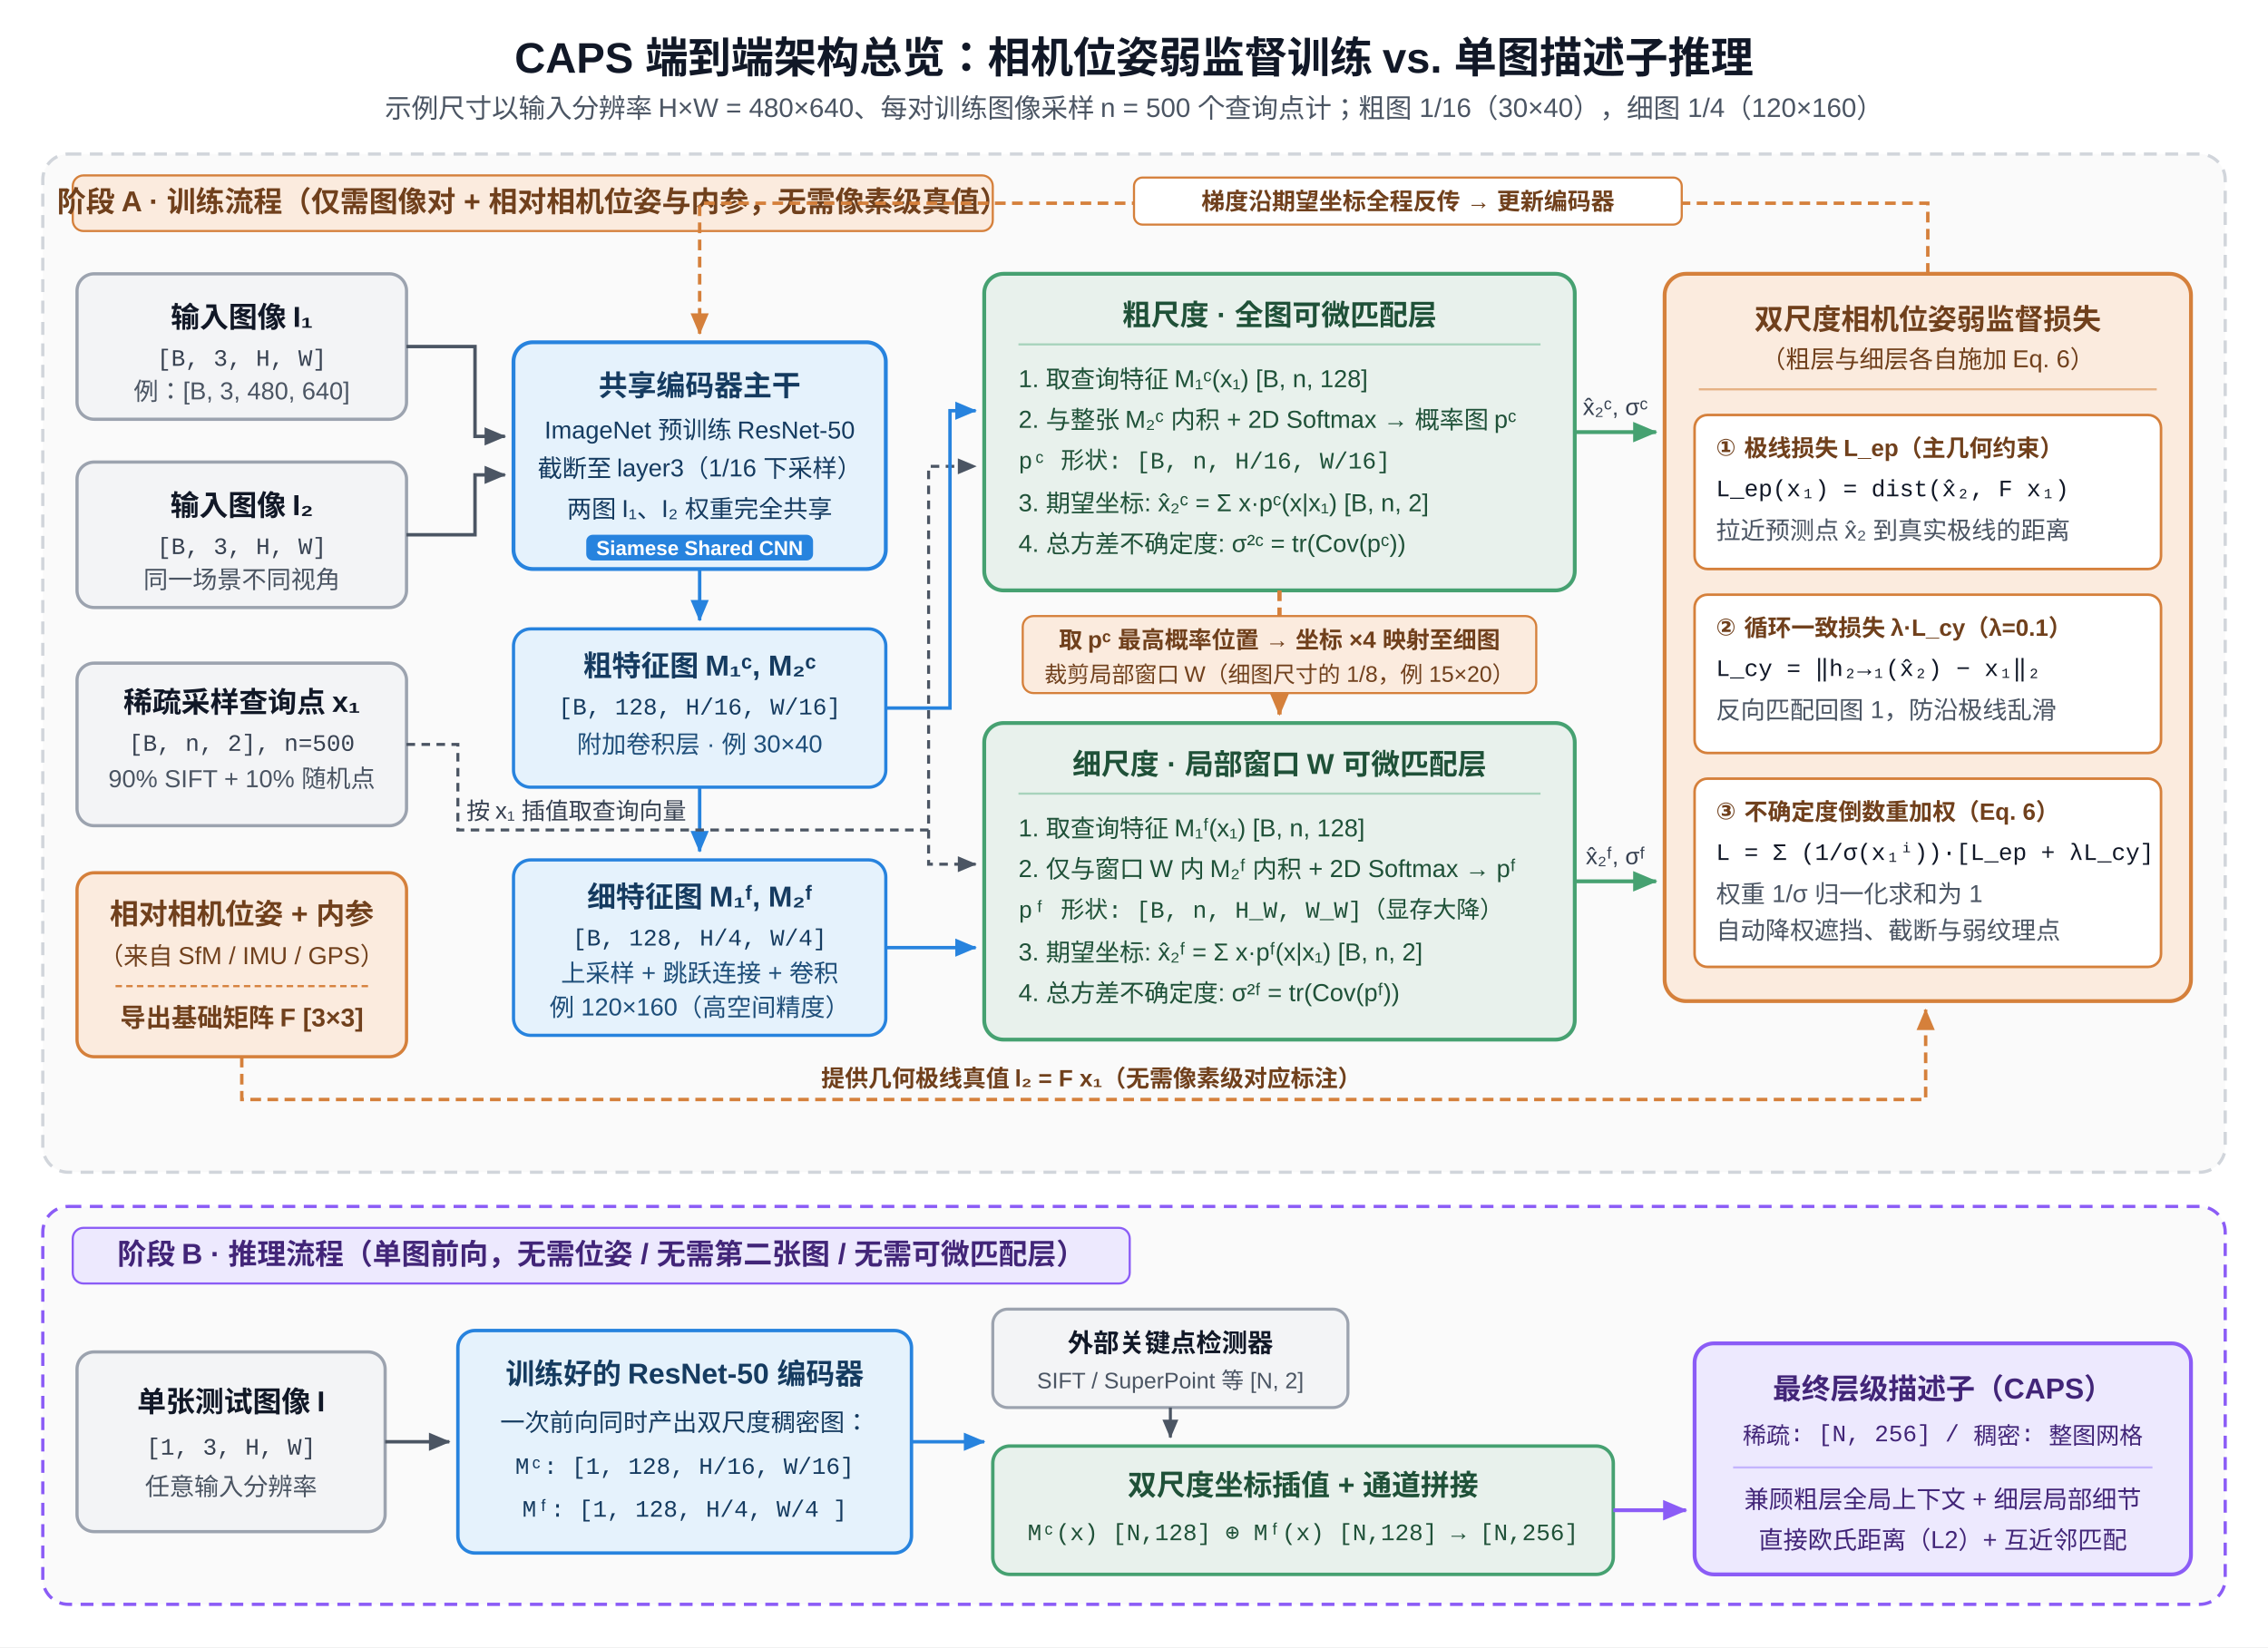
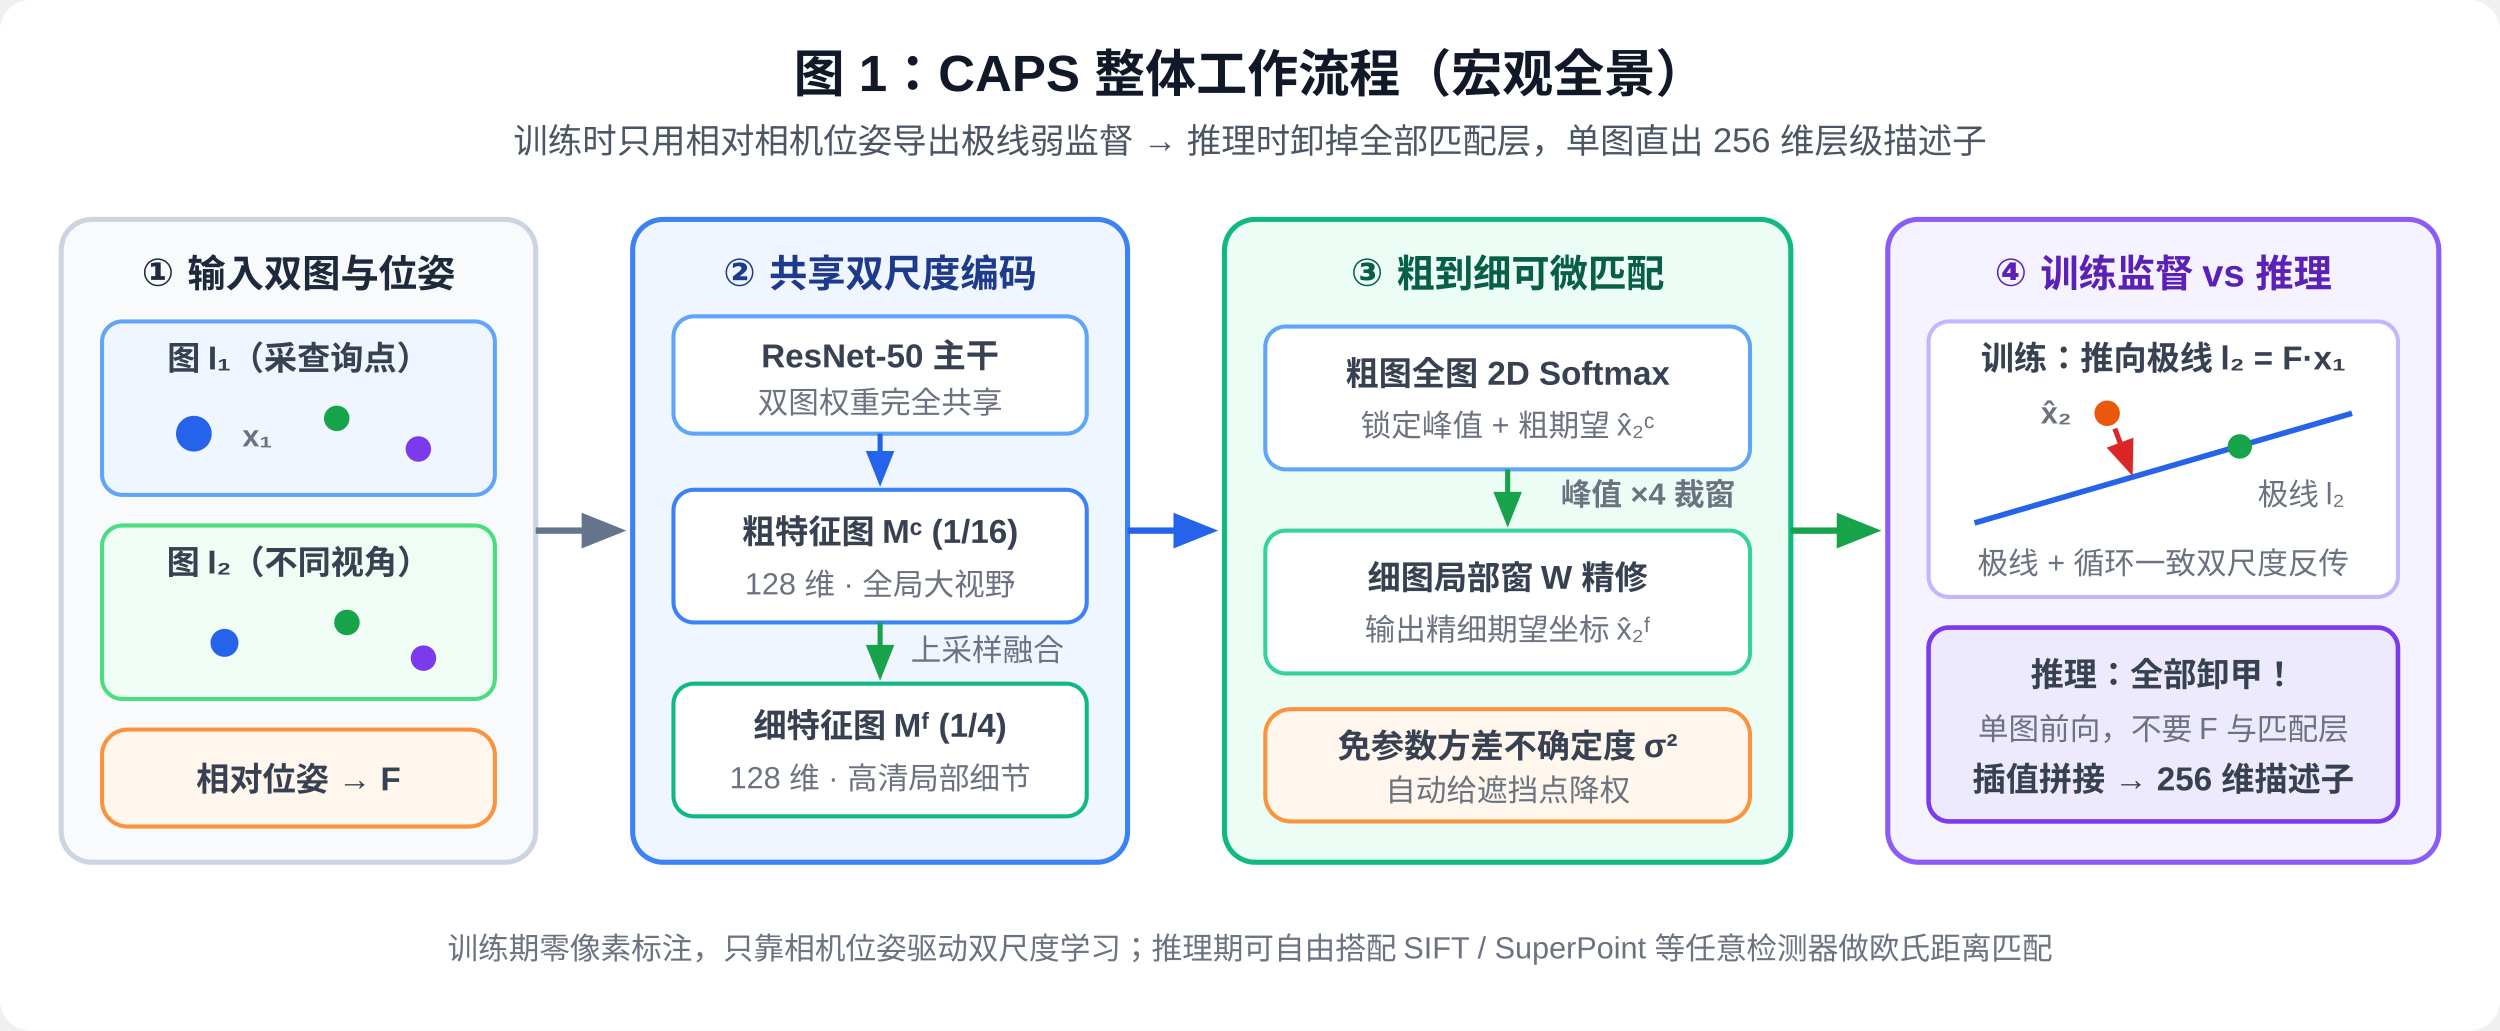
- <svg xmlns="http://www.w3.org/2000/svg" viewBox="0 0 1060 770" width="1060" height="770" style="background-color:#FFFFFF;">
+ <svg xmlns="http://www.w3.org/2000/svg" viewBox="0 0 980 404" width="980" height="404">
  <defs>
    <style>
-       .font-main { font-family: "Microsoft YaHei", "PingFang SC", Arial, sans-serif; }
+       text { font-family: "Microsoft YaHei", "PingFang SC", "Noto Sans SC", Arial, sans-serif; }
      .title { font-size: 20px; font-weight: 700; fill: #111827; }
-       .subtitle { font-size: 12.5px; fill: #4B5563; }
-       .section-title { font-size: 13.5px; font-weight: 700; fill: #374151; }
-       .box-title { font-size: 13.5px; font-weight: 700; }
-       .box-sub { font-size: 11.5px; }
-       .box-dim { font-size: 11px; font-family: Consolas, "Courier New", monospace; }
-       .edge-label { font-size: 11px; fill: #374151; }
-       .badge-text { font-size: 11px; font-weight: 700; }
+       .sub { font-size: 13.5px; fill: #4B5563; }
+       .h { font-size: 15px; font-weight: 700; }
+       .b { font-size: 13px; fill: #374151; }
+       .s { font-size: 12px; fill: #6B7280; }
+       .mono { font-family: Consolas, "Courier New", monospace; font-weight: 700; }
    </style>
-     <marker id="arrow-dark" viewBox="0 0 10 10" refX="8.5" refY="5" markerWidth="7" markerHeight="7" orient="auto-start-reverse">
-       <path d="M 0 1.2 L 9 5 L 0 8.8 z" fill="#4B5563" />
+     <marker id="arr-gray" viewBox="0 0 10 10" refX="8" refY="5" markerWidth="7" markerHeight="7" orient="auto-start-reverse">
+       <path d="M 0 1 L 10 5 L 0 9 z" fill="#64748B" />
    </marker>
-     <marker id="arrow-blue" viewBox="0 0 10 10" refX="8.5" refY="5" markerWidth="7" markerHeight="7" orient="auto-start-reverse">
-       <path d="M 0 1.2 L 9 5 L 0 8.8 z" fill="#2783DE" />
+     <marker id="arr-blue" viewBox="0 0 10 10" refX="8" refY="5" markerWidth="7" markerHeight="7" orient="auto-start-reverse">
+       <path d="M 0 1 L 10 5 L 0 9 z" fill="#2563EB" />
    </marker>
-     <marker id="arrow-green" viewBox="0 0 10 10" refX="8.5" refY="5" markerWidth="7" markerHeight="7" orient="auto-start-reverse">
-       <path d="M 0 1.2 L 9 5 L 0 8.8 z" fill="#46A171" />
+     <marker id="arr-green" viewBox="0 0 10 10" refX="8" refY="5" markerWidth="7" markerHeight="7" orient="auto-start-reverse">
+       <path d="M 0 1 L 10 5 L 0 9 z" fill="#16A34A" />
    </marker>
-     <marker id="arrow-orange" viewBox="0 0 10 10" refX="8.5" refY="5" markerWidth="7" markerHeight="7" orient="auto-start-reverse">
-       <path d="M 0 1.2 L 9 5 L 0 8.8 z" fill="#D5803B" />
+     <marker id="arr-orange" viewBox="0 0 10 10" refX="8" refY="5" markerWidth="7" markerHeight="7" orient="auto-start-reverse">
+       <path d="M 0 1 L 10 5 L 0 9 z" fill="#EA580C" />
    </marker>
-     <marker id="arrow-purple" viewBox="0 0 10 10" refX="8.5" refY="5" markerWidth="7" markerHeight="7" orient="auto-start-reverse">
-       <path d="M 0 1.2 L 9 5 L 0 8.8 z" fill="#8B5CF6" />
+     <marker id="arr-purple" viewBox="0 0 10 10" refX="8" refY="5" markerWidth="7" markerHeight="7" orient="auto-start-reverse">
+       <path d="M 0 1 L 10 5 L 0 9 z" fill="#7C3AED" />
+     </marker>
+     <marker id="arr-red" viewBox="0 0 10 10" refX="8" refY="5" markerWidth="7" markerHeight="7" orient="auto-start-reverse">
+       <path d="M 0 1 L 10 5 L 0 9 z" fill="#DC2626" />
    </marker>
  </defs>
-   <rect x="0" y="0" width="1060" height="770" fill="#FFFFFF" />
-   <text x="530" y="34" text-anchor="middle" class="font-main title">CAPS 端到端架构总览：相机位姿弱监督训练 vs. 单图描述子推理</text>
-   <text x="530" y="55" text-anchor="middle" class="font-main subtitle">示例尺寸以输入分辨率 H×W = 480×640、每对训练图像采样 n = 500 个查询点计；粗图 1/16（30×40），细图 1/4（120×160）</text>
-   <rect x="20" y="72" width="1020" height="476" rx="12" fill="#FAFAFA" stroke="#D1D5DB" stroke-width="1.5" stroke-dasharray="6,4" />
-   <rect x="34" y="82" width="430" height="26" rx="5" fill="#FBEBDE" stroke="#D5803B" stroke-width="1" />
-   <text x="249" y="99" text-anchor="middle" class="font-main section-title" style="fill:#70401C;">阶段 A · 训练流程（仅需图像对 + 相对相机位姿与内参，无需像素级真值）</text>
-   <g transform="translate(36, 128)">
-     <rect x="0" y="0" width="154" height="68" rx="8" fill="#F3F4F6" stroke="#9CA3AF" stroke-width="1.5" />
-     <text x="77" y="25" text-anchor="middle" class="font-main box-title" fill="#111827">输入图像 I₁</text>
-     <text x="77" y="43" text-anchor="middle" class="box-dim" fill="#374151">[B, 3, H, W]</text>
-     <text x="77" y="59" text-anchor="middle" class="font-main box-sub" fill="#4B5563">例：[B, 3, 480, 640]</text>
-     <rect x="0" y="88" width="154" height="68" rx="8" fill="#F3F4F6" stroke="#9CA3AF" stroke-width="1.5" />
-     <text x="77" y="113" text-anchor="middle" class="font-main box-title" fill="#111827">输入图像 I₂</text>
-     <text x="77" y="131" text-anchor="middle" class="box-dim" fill="#374151">[B, 3, H, W]</text>
-     <text x="77" y="147" text-anchor="middle" class="font-main box-sub" fill="#4B5563">同一场景不同视角</text>
-     <rect x="0" y="182" width="154" height="76" rx="8" fill="#F3F4F6" stroke="#9CA3AF" stroke-width="1.5" />
-     <text x="77" y="205" text-anchor="middle" class="font-main box-title" fill="#111827">稀疏采样查询点 x₁</text>
-     <text x="77" y="223" text-anchor="middle" class="box-dim" fill="#374151">[B, n, 2], n=500</text>
-     <text x="77" y="240" text-anchor="middle" class="font-main box-sub" fill="#4B5563">90% SIFT + 10% 随机点</text>
-     <rect x="0" y="280" width="154" height="86" rx="8" fill="#FBEBDE" stroke="#D5803B" stroke-width="1.5" />
-     <text x="77" y="304" text-anchor="middle" class="font-main box-title" fill="#70401C">相对相机位姿 + 内参</text>
-     <text x="77" y="323" text-anchor="middle" class="font-main box-sub" fill="#70401C">（来自 SfM / IMU / GPS）</text>
-     <line x1="18" y1="333" x2="136" y2="333" stroke="#D5803B" stroke-width="1" stroke-dasharray="3,2" />
-     <text x="77" y="352" text-anchor="middle" class="font-main box-title" style="font-size:12px;" fill="#70401C">导出基础矩阵 F [3×3]</text>
-   </g>
-   <path d="M 190 162 L 222 162 L 222 204 L 236 204" fill="none" stroke="#4B5563" stroke-width="1.6" marker-end="url(#arrow-dark)" />
-   <path d="M 190 250 L 222 250 L 222 222 L 236 222" fill="none" stroke="#4B5563" stroke-width="1.6" marker-end="url(#arrow-dark)" />
-   <g transform="translate(240, 128)">
-     <rect x="0" y="32" width="174" height="106" rx="9" fill="#E5F2FC" stroke="#2783DE" stroke-width="1.8" />
-     <text x="87" y="57" text-anchor="middle" class="font-main box-title" fill="#153B60">共享编码器主干</text>
-     <text x="87" y="77" text-anchor="middle" class="font-main box-sub" fill="#153B60">ImageNet 预训练 ResNet-50</text>
-     <text x="87" y="95" text-anchor="middle" class="font-main box-sub" fill="#153B60">截断至 layer3（1/16 下采样）</text>
-     <text x="87" y="114" text-anchor="middle" class="font-main box-sub" fill="#153B60">两图 I₁、I₂ 权重完全共享</text>
-     <rect x="34" y="122" width="106" height="12" rx="3" fill="#2783DE" />
-     <text x="87" y="131.5" text-anchor="middle" class="font-main" style="font-size:9.5px;fill:#FFFFFF;font-weight:700;">Siamese Shared CNN</text>
-     <rect x="0" y="166" width="174" height="74" rx="8" fill="#E5F2FC" stroke="#2783DE" stroke-width="1.5" />
-     <text x="87" y="188" text-anchor="middle" class="font-main box-title" fill="#153B60">粗特征图 M₁ᶜ, M₂ᶜ</text>
-     <text x="87" y="206" text-anchor="middle" class="box-dim" fill="#153B60">[B, 128, H/16, W/16]</text>
-     <text x="87" y="224" text-anchor="middle" class="font-main box-sub" fill="#1E4E79">附加卷积层 · 例 30×40</text>
-     <rect x="0" y="274" width="174" height="82" rx="8" fill="#E5F2FC" stroke="#2783DE" stroke-width="1.5" />
-     <text x="87" y="296" text-anchor="middle" class="font-main box-title" fill="#153B60">细特征图 M₁ᶠ, M₂ᶠ</text>
-     <text x="87" y="314" text-anchor="middle" class="box-dim" fill="#153B60">[B, 128, H/4, W/4]</text>
-     <text x="87" y="331" text-anchor="middle" class="font-main box-sub" fill="#1E4E79">上采样 + 跳跃连接 + 卷积</text>
-     <text x="87" y="347" text-anchor="middle" class="font-main box-sub" fill="#1E4E79">例 120×160（高空间精度）</text>
-   </g>
-   <path d="M 327 266 L 327 290" fill="none" stroke="#2783DE" stroke-width="1.6" marker-end="url(#arrow-blue)" />
-   <path d="M 327 368 L 327 398" fill="none" stroke="#2783DE" stroke-width="1.6" marker-end="url(#arrow-blue)" />
-   <path d="M 190 348 L 214 348 L 214 388 L 434 388 L 434 218 L 456 218" fill="none" stroke="#4B5563" stroke-width="1.4" stroke-dasharray="4,3" marker-end="url(#arrow-dark)" />
-   <path d="M 434 388 L 434 404 L 456 404" fill="none" stroke="#4B5563" stroke-width="1.4" stroke-dasharray="4,3" marker-end="url(#arrow-dark)" />
-   <text x="218" y="383" class="font-main edge-label">按 x₁ 插值取查询向量</text>
-   <path d="M 414 331 L 444 331 L 444 192 L 456 192" fill="none" stroke="#2783DE" stroke-width="1.6" marker-end="url(#arrow-blue)" />
-   <path d="M 414 443 L 456 443" fill="none" stroke="#2783DE" stroke-width="1.6" marker-end="url(#arrow-blue)" />
-   <g transform="translate(460, 128)">
-     <rect x="0" y="0" width="276" height="148" rx="9" fill="#E8F1EC" stroke="#46A171" stroke-width="1.8" />
-     <text x="138" y="24" text-anchor="middle" class="font-main box-title" fill="#1F5138">粗尺度 · 全图可微匹配层</text>
-     <line x1="16" y1="33" x2="260" y2="33" stroke="#A7D3BC" stroke-width="1" />
-     <text x="16" y="53" class="font-main box-sub" fill="#1F5138">1. 取查询特征 M₁ᶜ(x₁) [B, n, 128]</text>
-     <text x="16" y="72" class="font-main box-sub" fill="#1F5138">2. 与整张 M₂ᶜ 内积 + 2D Softmax → 概率图 pᶜ</text>
-     <text x="16" y="91" class="box-dim" fill="#1F5138">   pᶜ 形状: [B, n, H/16, W/16]</text>
-     <text x="16" y="111" class="font-main box-sub" fill="#1F5138">3. 期望坐标: x̂₂ᶜ = Σ x·pᶜ(x|x₁)  [B, n, 2]</text>
-     <text x="16" y="130" class="font-main box-sub" fill="#1F5138">4. 总方差不确定度: σ²ᶜ = tr(Cov(pᶜ))</text>
-     <path d="M 138 148 L 138 206" fill="none" stroke="#D5803B" stroke-width="2" stroke-dasharray="5,3" marker-end="url(#arrow-orange)" />
-     <rect x="18" y="160" width="240" height="36" rx="5" fill="#FBEBDE" stroke="#D5803B" stroke-width="1" />
-     <text x="138" y="175" text-anchor="middle" class="font-main badge-text" fill="#70401C">取 pᶜ 最高概率位置 → 坐标 ×4 映射至细图</text>
-     <text x="138" y="191" text-anchor="middle" class="font-main" style="font-size:10.5px;fill:#70401C;">裁剪局部窗口 W（细图尺寸的 1/8，例 15×20）</text>
-     <rect x="0" y="210" width="276" height="148" rx="9" fill="#E8F1EC" stroke="#46A171" stroke-width="1.8" />
-     <text x="138" y="234" text-anchor="middle" class="font-main box-title" fill="#1F5138">细尺度 · 局部窗口 W 可微匹配层</text>
-     <line x1="16" y1="243" x2="260" y2="243" stroke="#A7D3BC" stroke-width="1" />
-     <text x="16" y="263" class="font-main box-sub" fill="#1F5138">1. 取查询特征 M₁ᶠ(x₁) [B, n, 128]</text>
-     <text x="16" y="282" class="font-main box-sub" fill="#1F5138">2. 仅与窗口 W 内 M₂ᶠ 内积 + 2D Softmax → pᶠ</text>
-     <text x="16" y="301" class="box-dim" fill="#1F5138">   pᶠ 形状: [B, n, H_W, W_W]（显存大降）</text>
-     <text x="16" y="321" class="font-main box-sub" fill="#1F5138">3. 期望坐标: x̂₂ᶠ = Σ x·pᶠ(x|x₁)  [B, n, 2]</text>
-     <text x="16" y="340" class="font-main box-sub" fill="#1F5138">4. 总方差不确定度: σ²ᶠ = tr(Cov(pᶠ))</text>
-   </g>
-   <path d="M 736 202 L 774 202" fill="none" stroke="#46A171" stroke-width="1.8" marker-end="url(#arrow-green)" />
-   <text x="755" y="194" text-anchor="middle" class="font-main edge-label">x̂₂ᶜ, σᶜ</text>
-   <path d="M 736 412 L 774 412" fill="none" stroke="#46A171" stroke-width="1.8" marker-end="url(#arrow-green)" />
-   <text x="755" y="404" text-anchor="middle" class="font-main edge-label">x̂₂ᶠ, σᶠ</text>
-   <path d="M 113 494 L 113 514 L 900 514 L 900 472" fill="none" stroke="#D5803B" stroke-width="1.6" stroke-dasharray="5,3" marker-end="url(#arrow-orange)" />
-   <text x="510" y="508" text-anchor="middle" class="font-main edge-label" style="fill:#70401C;font-weight:700;">提供几何极线真值 l₂ = F x₁（无需像素级对应标注）</text>
-   <g transform="translate(778, 128)">
-     <rect x="0" y="0" width="246" height="340" rx="10" fill="#FBEBDE" stroke="#D5803B" stroke-width="1.8" />
-     <text x="123" y="26" text-anchor="middle" class="font-main box-title" fill="#70401C">双尺度相机位姿弱监督损失</text>
-     <text x="123" y="44" text-anchor="middle" class="font-main box-sub" fill="#70401C">（粗层与细层各自施加 Eq. 6）</text>
-     <line x1="16" y1="54" x2="230" y2="54" stroke="#E5B083" stroke-width="1" />
-     <rect x="14" y="66" width="218" height="72" rx="6" fill="#FFFFFF" stroke="#D5803B" stroke-width="1.2" />
-     <text x="24" y="85" class="font-main badge-text" fill="#70401C">① 极线损失 L_ep（主几何约束）</text>
-     <text x="24" y="104" class="box-dim" fill="#111827">L_ep(x₁) = dist(x̂₂, F x₁)</text>
-     <text x="24" y="124" class="font-main box-sub" fill="#4B5563">拉近预测点 x̂₂ 到真实极线的距离</text>
-     <rect x="14" y="150" width="218" height="74" rx="6" fill="#FFFFFF" stroke="#D5803B" stroke-width="1.2" />
-     <text x="24" y="169" class="font-main badge-text" fill="#70401C">② 循环一致损失 λ·L_cy（λ=0.1）</text>
-     <text x="24" y="188" class="box-dim" fill="#111827">L_cy = ‖h₂→₁(x̂₂) − x₁‖₂</text>
-     <text x="24" y="208" class="font-main box-sub" fill="#4B5563">反向匹配回图 1，防沿极线乱滑</text>
-     <rect x="14" y="236" width="218" height="88" rx="6" fill="#FFFFFF" stroke="#D5803B" stroke-width="1.2" />
-     <text x="24" y="255" class="font-main badge-text" fill="#70401C">③ 不确定度倒数重加权（Eq. 6）</text>
-     <text x="24" y="274" class="box-dim" fill="#111827">L = Σ (1/σ(x₁ⁱ))·[L_ep + λL_cy]</text>
-     <text x="24" y="294" class="font-main box-sub" fill="#4B5563">权重 1/σ 归一化求和为 1</text>
-     <text x="24" y="311" class="font-main box-sub" fill="#4B5563">自动降权遮挡、截断与弱纹理点</text>
-   </g>
-   <path d="M 901 128 L 901 95 L 327 95 L 327 156" fill="none" stroke="#D5803B" stroke-width="1.6" stroke-dasharray="5,3" marker-end="url(#arrow-orange)" />
-   <rect x="530" y="83" width="256" height="22" rx="4" fill="#FFFFFF" stroke="#D5803B" stroke-width="1" />
-   <text x="658" y="98" text-anchor="middle" class="font-main badge-text" fill="#70401C">梯度沿期望坐标全程反传 → 更新编码器</text>
-   <rect x="20" y="564" width="1020" height="186" rx="12" fill="#FAFAFA" stroke="#8B5CF6" stroke-width="1.5" stroke-dasharray="6,4" />
-   <rect x="34" y="574" width="494" height="26" rx="5" fill="#EDE9FE" stroke="#8B5CF6" stroke-width="1" />
-   <text x="281" y="591" text-anchor="middle" class="font-main section-title" style="fill:#422578;">阶段 B · 推理流程（单图前向，无需位姿 / 无需第二张图 / 无需可微匹配层）</text>
-   <g transform="translate(36, 618)">
-     <rect x="0" y="14" width="144" height="84" rx="8" fill="#F3F4F6" stroke="#9CA3AF" stroke-width="1.5" />
-     <text x="72" y="42" text-anchor="middle" class="font-main box-title" fill="#111827">单张测试图像 I</text>
-     <text x="72" y="62" text-anchor="middle" class="box-dim" fill="#374151">[1, 3, H, W]</text>
-     <text x="72" y="81" text-anchor="middle" class="font-main box-sub" fill="#4B5563">任意输入分辨率</text>
-   </g>
-   <path d="M 180 674 L 210 674" fill="none" stroke="#4B5563" stroke-width="1.6" marker-end="url(#arrow-dark)" />
-   <g transform="translate(214, 618)">
-     <rect x="0" y="4" width="212" height="104" rx="8" fill="#E5F2FC" stroke="#2783DE" stroke-width="1.6" />
-     <text x="106" y="29" text-anchor="middle" class="font-main box-title" fill="#153B60">训练好的 ResNet-50 编码器</text>
-     <text x="106" y="51" text-anchor="middle" class="font-main box-sub" fill="#153B60">一次前向同时产出双尺度稠密图：</text>
-     <text x="106" y="71" text-anchor="middle" class="box-dim" fill="#153B60">Mᶜ: [1, 128, H/16, W/16]</text>
-     <text x="106" y="91" text-anchor="middle" class="box-dim" fill="#153B60">Mᶠ: [1, 128, H/4,  W/4 ]</text>
-   </g>
-   <path d="M 426 674 L 460 674" fill="none" stroke="#2783DE" stroke-width="1.6" marker-end="url(#arrow-blue)" />
-   <g transform="translate(464, 612)">
-     <rect x="0" y="0" width="166" height="46" rx="7" fill="#F3F4F6" stroke="#9CA3AF" stroke-width="1.4" />
-     <text x="83" y="20" text-anchor="middle" class="font-main box-title" style="font-size:12px;" fill="#111827">外部关键点检测器</text>
-     <text x="83" y="37" text-anchor="middle" class="font-main box-sub" style="font-size:10.5px;" fill="#4B5563">SIFT / SuperPoint 等 [N, 2]</text>
-   </g>
-   <path d="M 547 658 L 547 672" fill="none" stroke="#4B5563" stroke-width="1.4" marker-end="url(#arrow-dark)" />
-   <g transform="translate(464, 676)">
-     <rect x="0" y="0" width="290" height="60" rx="8" fill="#E8F1EC" stroke="#46A171" stroke-width="1.6" />
-     <text x="145" y="23" text-anchor="middle" class="font-main box-title" fill="#1F5138">双尺度坐标插值 + 通道拼接</text>
-     <text x="145" y="44" text-anchor="middle" class="box-dim" fill="#1F5138">Mᶜ(x) [N,128] ⊕ Mᶠ(x) [N,128] → [N,256]</text>
-   </g>
-   <path d="M 754 706 L 788 706" fill="none" stroke="#8B5CF6" stroke-width="1.8" marker-end="url(#arrow-purple)" />
-   <g transform="translate(792, 618)">
-     <rect x="0" y="10" width="232" height="108" rx="9" fill="#EDE9FE" stroke="#8B5CF6" stroke-width="1.8" />
-     <text x="116" y="36" text-anchor="middle" class="font-main box-title" fill="#422578">最终层级描述子（CAPS）</text>
-     <text x="116" y="57" text-anchor="middle" class="box-dim" fill="#422578">稀疏: [N, 256] / 稠密: 整图网格</text>
-     <line x1="18" y1="68" x2="214" y2="68" stroke="#C4B5FD" stroke-width="1" />
-     <text x="116" y="87" text-anchor="middle" class="font-main box-sub" fill="#422578">兼顾粗层全局上下文 + 细层局部细节</text>
-     <text x="116" y="106" text-anchor="middle" class="font-main box-sub" fill="#422578">直接欧氏距离（L2）+ 互近邻匹配</text>
-   </g>
+   <rect width="980" height="404" fill="#FFFFFF" rx="12" />
+   <text x="490" y="36" text-anchor="middle" class="title">图 1：CAPS 整体工作流程（宏观全景）</text>
+   <text x="490" y="60" text-anchor="middle" class="sub">训练时只用相对相机位姿导出极线弱监督 → 推理时卸掉全部匹配层，单图直出 256 维层级描述子</text>
+   <rect x="24" y="86" width="186" height="252" rx="12" fill="#F8FAFC" stroke="#CBD5E1" stroke-width="2" />
+   <text x="117" y="112" text-anchor="middle" class="h" fill="#1E293B">① 输入双图与位姿</text>
+   <rect x="40" y="126" width="154" height="68" rx="8" fill="#EFF6FF" stroke="#60A5FA" stroke-width="1.6" />
+   <text x="117" y="145" text-anchor="middle" class="b" fill="#1D4ED8" font-weight="700">图 I₁（采查询点）</text>
+   <circle cx="76" cy="170" r="7" fill="#2563EB" />
+   <text x="95" y="175" class="s" fill="#1E40AF" font-weight="700">x₁</text>
+   <circle cx="132" cy="164" r="5" fill="#16A34A" />
+   <circle cx="164" cy="176" r="5" fill="#7C3AED" />
+   <rect x="40" y="206" width="154" height="68" rx="8" fill="#F0FDF4" stroke="#4ADE80" stroke-width="1.6" />
+   <text x="117" y="225" text-anchor="middle" class="b" fill="#15803D" font-weight="700">图 I₂（不同视角）</text>
+   <circle cx="88" cy="252" r="5.5" fill="#2563EB" />
+   <circle cx="136" cy="244" r="5" fill="#16A34A" />
+   <circle cx="166" cy="258" r="5" fill="#7C3AED" />
+   <rect x="40" y="286" width="154" height="38" rx="10" fill="#FFF7ED" stroke="#FB923C" stroke-width="1.6" />
+   <text x="117" y="310" text-anchor="middle" class="b" fill="#C2410C" font-weight="700">相对位姿 → F</text>
+   <line x1="210" y1="208" x2="242" y2="208" stroke="#64748B" stroke-width="2.5" marker-end="url(#arr-gray)" />
+   <rect x="248" y="86" width="194" height="252" rx="12" fill="#EFF6FF" stroke="#3B82F6" stroke-width="2" />
+   <text x="345" y="112" text-anchor="middle" class="h" fill="#1E3A8A">② 共享双尺度编码</text>
+   <rect x="264" y="124" width="162" height="46" rx="8" fill="#FFFFFF" stroke="#60A5FA" stroke-width="1.6" />
+   <text x="345" y="144" text-anchor="middle" class="b" fill="#1D4ED8" font-weight="700">ResNet-50 主干</text>
+   <text x="345" y="162" text-anchor="middle" class="s">双图权重完全共享</text>
+   <line x1="345" y1="170" x2="345" y2="188" stroke="#2563EB" stroke-width="2" marker-end="url(#arr-blue)" />
+   <rect x="264" y="192" width="162" height="52" rx="8" fill="#FFFFFF" stroke="#3B82F6" stroke-width="1.6" />
+   <text x="345" y="213" text-anchor="middle" class="b" fill="#1E40AF" font-weight="700">粗特征图 Mᶜ (1/16)</text>
+   <text x="345" y="233" text-anchor="middle" class="s">128 维 · 全局大视野</text>
+   <line x1="345" y1="244" x2="345" y2="264" stroke="#16A34A" stroke-width="2" marker-end="url(#arr-green)" />
+   <text x="387" y="259" text-anchor="middle" class="s" fill="#15803D">上采样融合</text>
+   <rect x="264" y="268" width="162" height="52" rx="8" fill="#FFFFFF" stroke="#10B981" stroke-width="1.6" />
+   <text x="345" y="289" text-anchor="middle" class="b" fill="#047857" font-weight="700">细特征图 Mᶠ (1/4)</text>
+   <text x="345" y="309" text-anchor="middle" class="s">128 维 · 高清局部细节</text>
+   <line x1="442" y1="208" x2="474" y2="208" stroke="#2563EB" stroke-width="2.5" marker-end="url(#arr-blue)" />
+   <rect x="480" y="86" width="222" height="252" rx="12" fill="#ECFDF5" stroke="#10B981" stroke-width="2" />
+   <text x="591" y="112" text-anchor="middle" class="h" fill="#065F46">③ 粗到细可微匹配</text>
+   <rect x="496" y="128" width="190" height="56" rx="8" fill="#FFFFFF" stroke="#60A5FA" stroke-width="1.6" />
+   <text x="591" y="151" text-anchor="middle" class="b" fill="#1D4ED8" font-weight="700">粗图全图 2D Softmax</text>
+   <text x="591" y="171" text-anchor="middle" class="s">锁定峰值 + 粗期望 x̂₂ᶜ</text>
+   <line x1="591" y1="184" x2="591" y2="204" stroke="#16A34A" stroke-width="2" marker-end="url(#arr-green)" />
+   <text x="646" y="198" text-anchor="middle" class="s" fill="#15803D" font-weight="700">峰值 ×4 裁窗</text>
+   <rect x="496" y="208" width="190" height="56" rx="8" fill="#FFFFFF" stroke="#34D399" stroke-width="1.6" />
+   <text x="591" y="231" text-anchor="middle" class="b" fill="#047857" font-weight="700">细图局部窗 W 精修</text>
+   <text x="591" y="251" text-anchor="middle" class="s">输出精细期望坐标 x̂₂ᶠ</text>
+   <rect x="496" y="278" width="190" height="44" rx="10" fill="#FFF7ED" stroke="#FB923C" stroke-width="1.6" />
+   <text x="591" y="297" text-anchor="middle" class="b" fill="#C2410C" font-weight="700">免参数方差不确定度 σ²</text>
+   <text x="591" y="314" text-anchor="middle" class="s" fill="#9A3412">自动给遮挡点降权</text>
+   <line x1="702" y1="208" x2="734" y2="208" stroke="#16A34A" stroke-width="2.5" marker-end="url(#arr-green)" />
+   <rect x="740" y="86" width="216" height="252" rx="12" fill="#F5F3FF" stroke="#8B5CF6" stroke-width="2" />
+   <text x="848" y="112" text-anchor="middle" class="h" fill="#5B21B6">④ 训练监督 vs 推理</text>
+   <rect x="756" y="126" width="184" height="108" rx="8" fill="#FFFFFF" stroke="#C4B5FD" stroke-width="1.6" />
+   <text x="848" y="145" text-anchor="middle" class="b" fill="#5B21B6" font-weight="700">训练：推向极线 l₂ = F·x₁</text>
+   <line x1="774" y1="205" x2="922" y2="162" stroke="#2563EB" stroke-width="2.2" />
+   <circle cx="826" cy="162" r="5" fill="#EA580C" />
+   <text x="812" y="166" text-anchor="end" class="s" fill="#C2410C" font-weight="700">x̂₂</text>
+   <line x1="829" y1="168" x2="835" y2="184" stroke="#DC2626" stroke-width="2" marker-end="url(#arr-red)" />
+   <circle cx="878" cy="175" r="4.8" fill="#16A34A" />
+   <text x="902" y="198" text-anchor="middle" class="s" fill="#1D4ED8">极线 l₂</text>
+   <text x="848" y="225" text-anchor="middle" class="s">极线 + 循环一致双尺度反传</text>
+   <rect x="756" y="246" width="184" height="76" rx="8" fill="#EDE9FE" stroke="#7C3AED" stroke-width="1.8" />
+   <text x="848" y="269" text-anchor="middle" class="b" fill="#5B21B6" font-weight="700">推理：全部卸甲！</text>
+   <text x="848" y="290" text-anchor="middle" class="s" fill="#4C1D95">单图前向，不要 F 与匹配层</text>
+   <text x="848" y="310" text-anchor="middle" class="b" fill="#6D28D9" font-weight="700">插值拼接 → 256 维描述子</text>
+   <text x="490" y="376" text-anchor="middle" class="s">训练期零像素标注，只靠相机位姿驱动双尺度学习；推理期可自由搭配 SIFT / SuperPoint 等任意检测器做欧氏距离匹配</text>
</svg>
